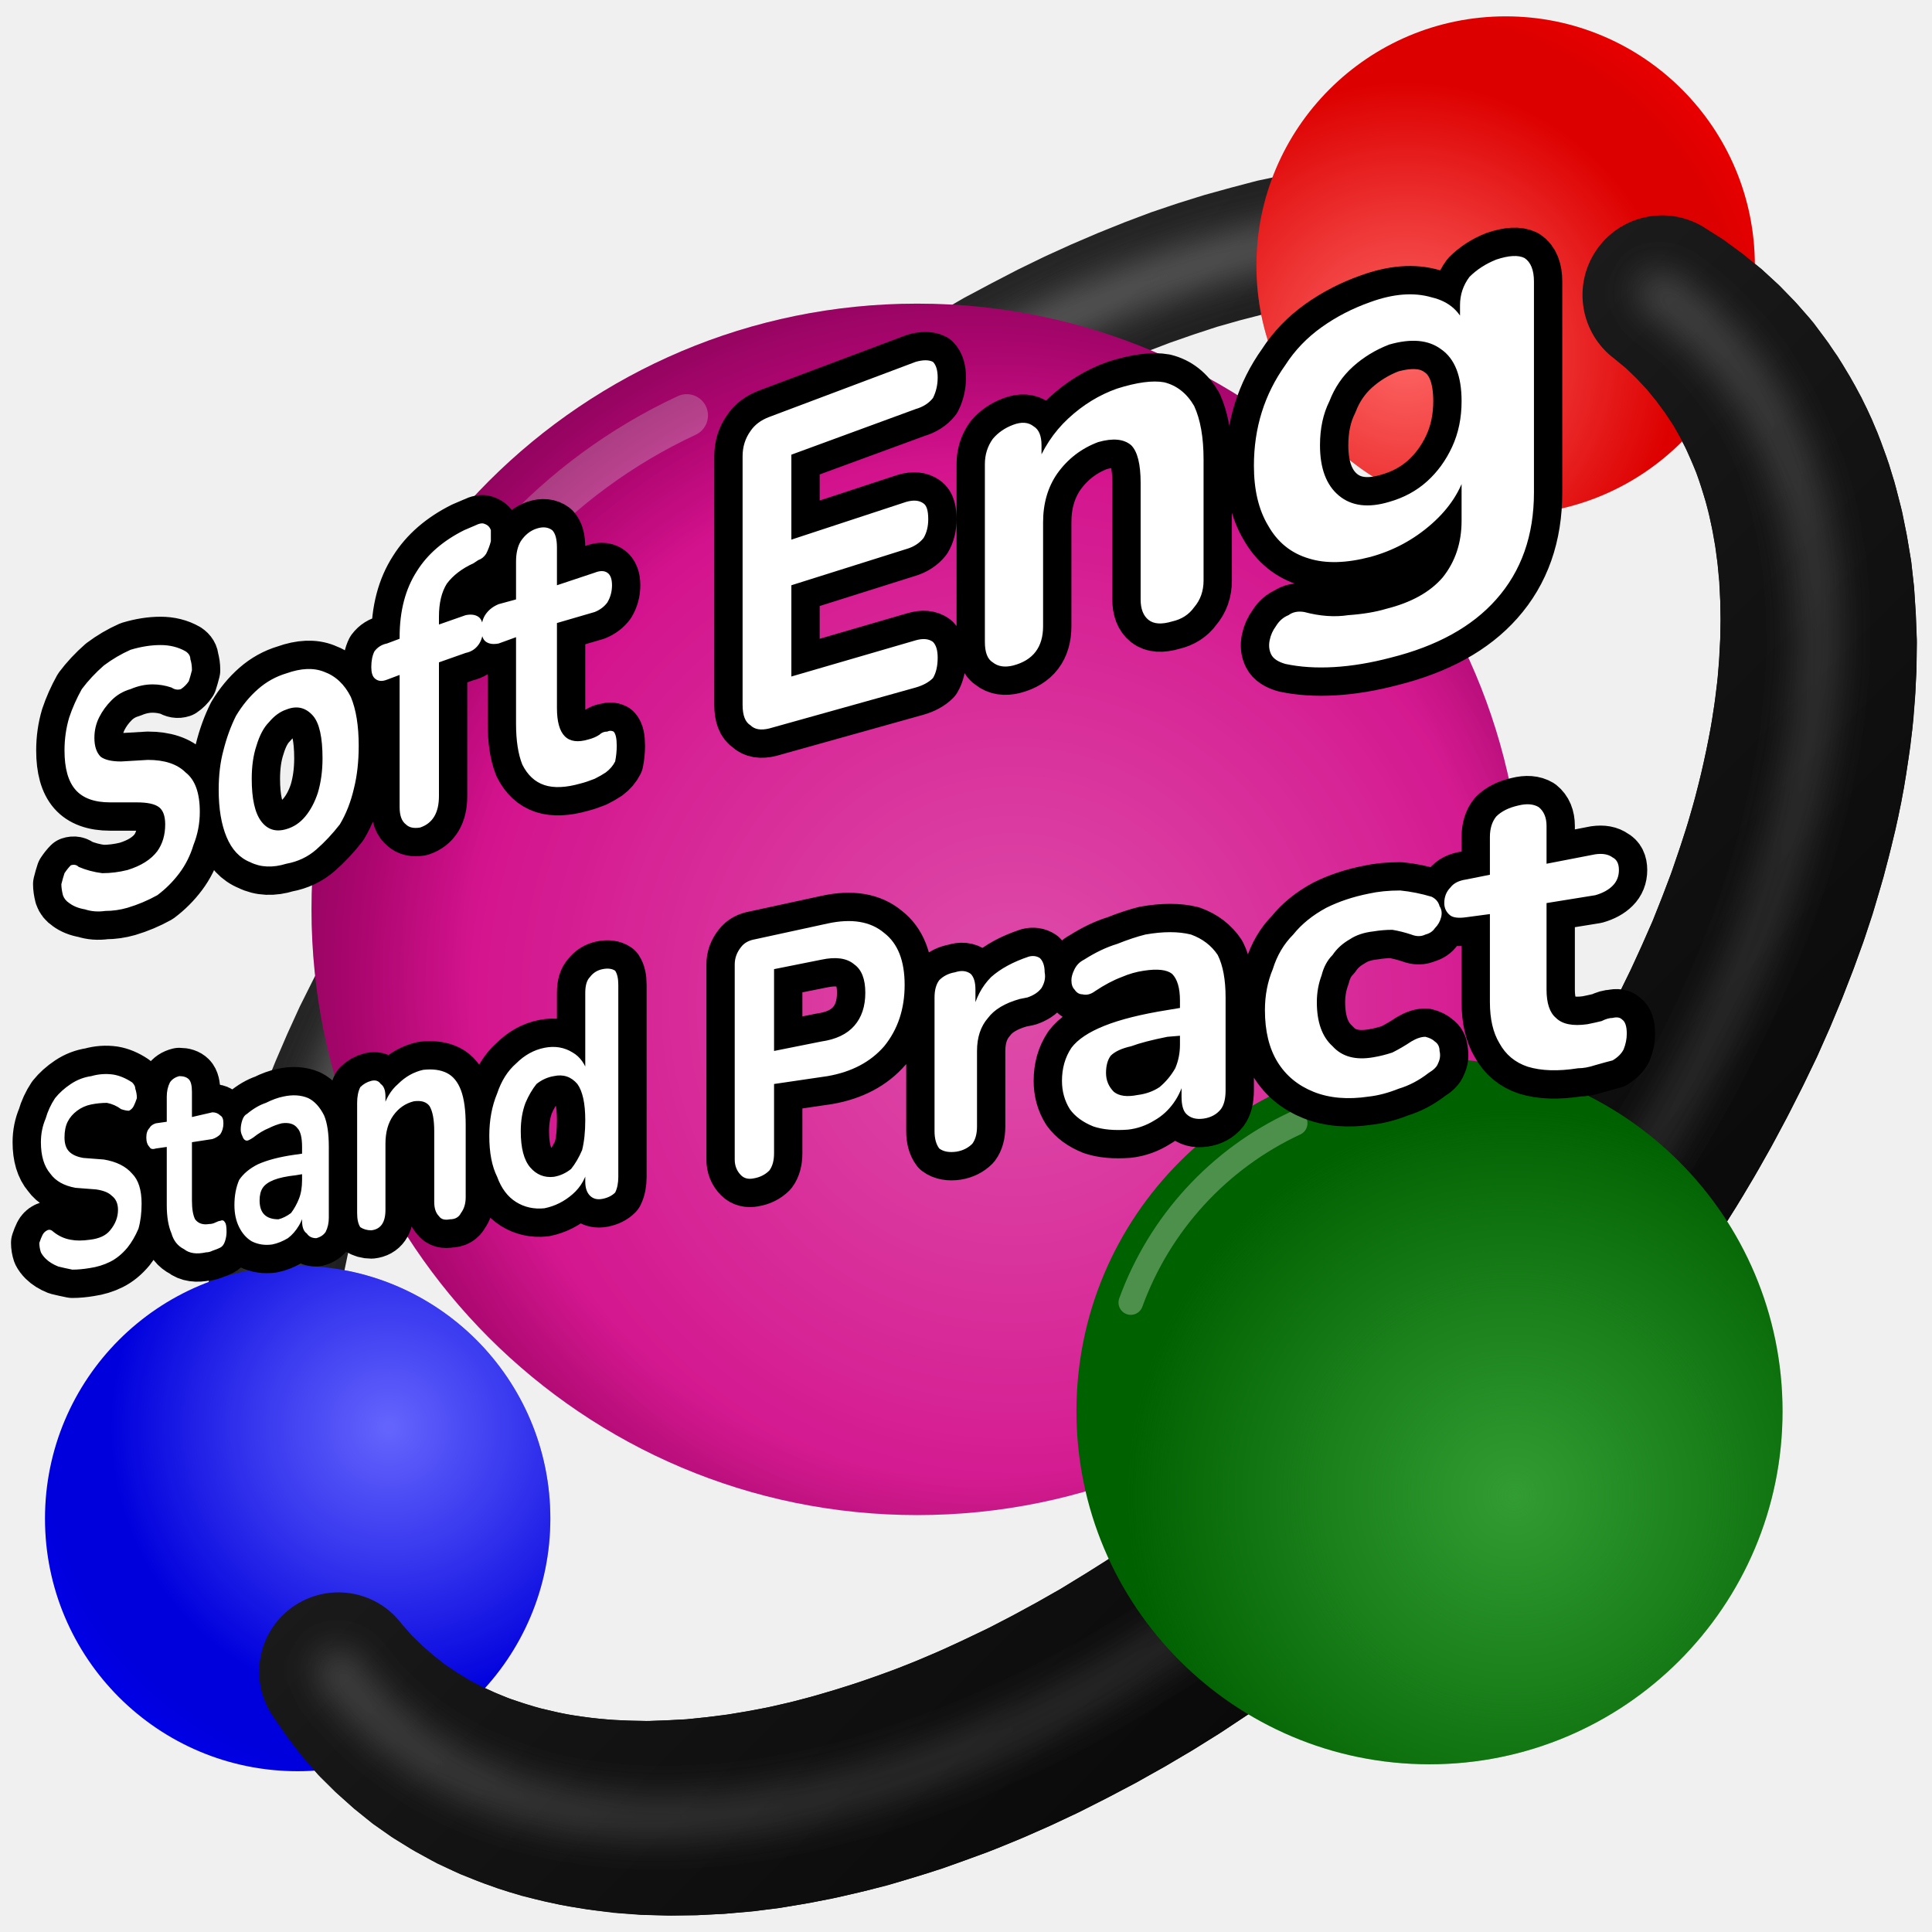
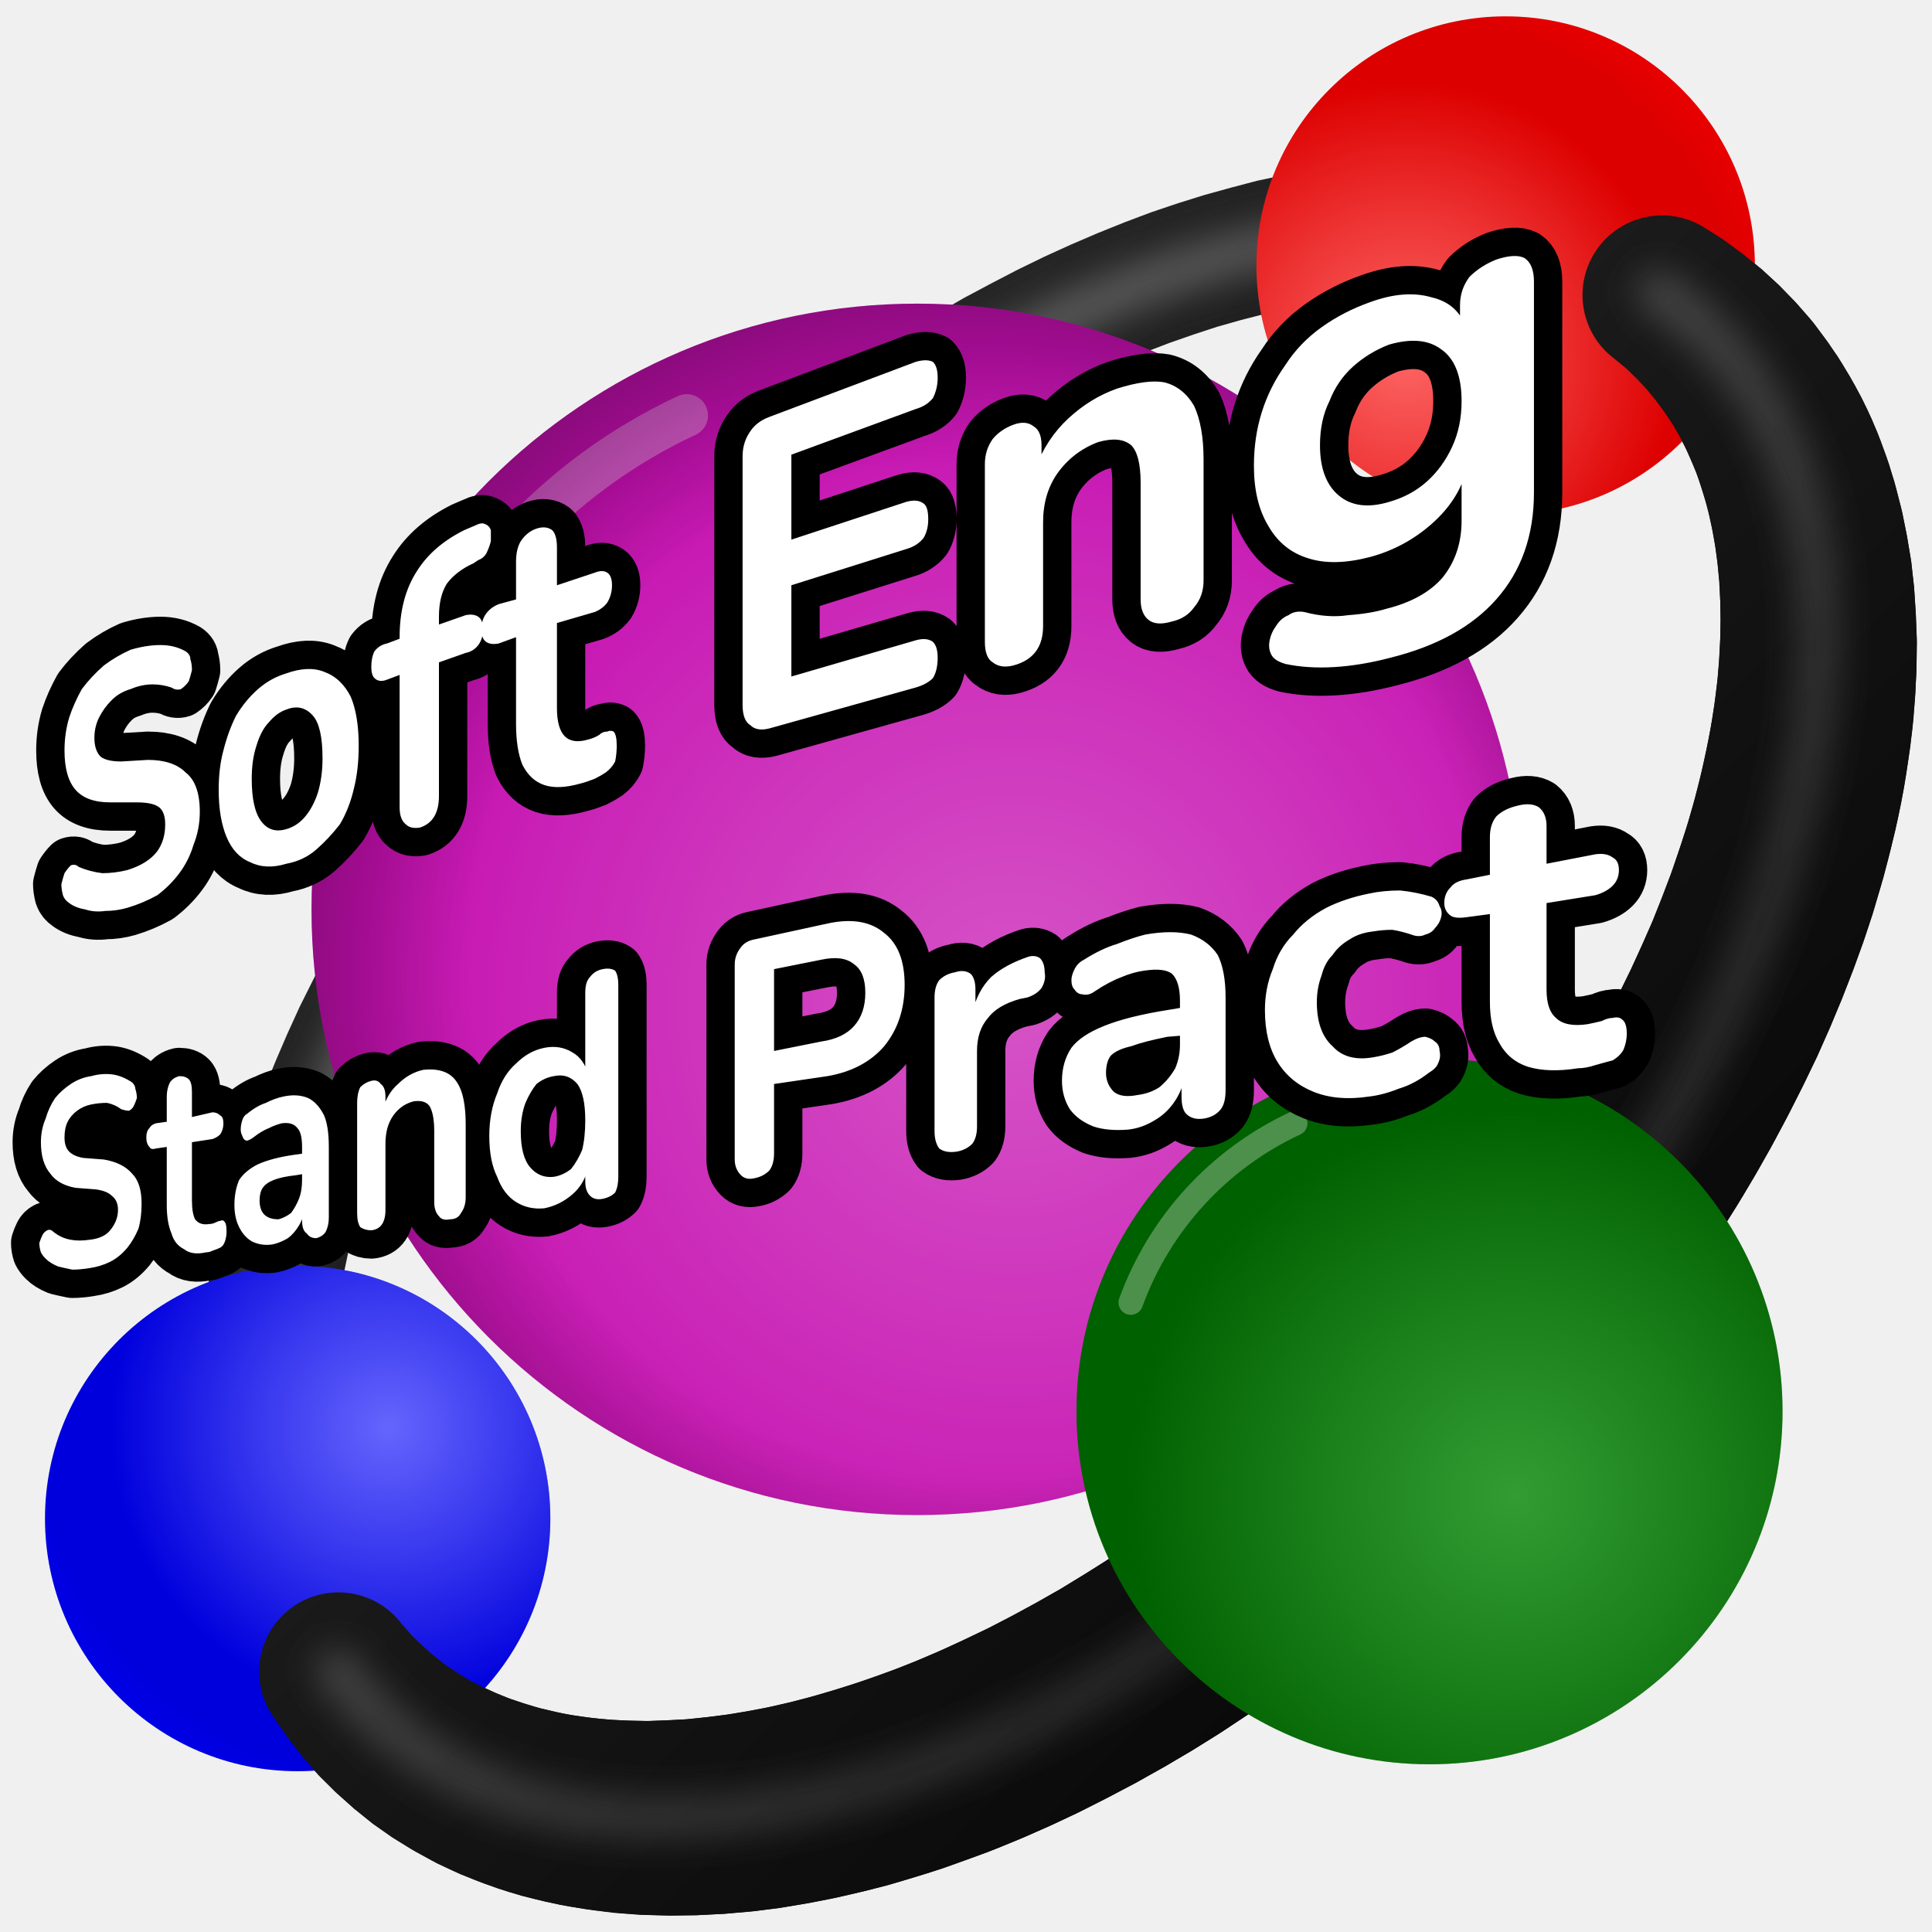
<svg xmlns="http://www.w3.org/2000/svg" viewBox="12.3 13.9 122.8 122.8" version="1.1" role="img" aria-label="Logo">
  <defs>
    <linearGradient id="l-tube" gradientUnits="userSpaceOnUse" x1="150" y1="150" x2="480" y2="480">
      <stop offset="0" stop-color="#2c2c2c" />
      <stop offset=".55" stop-color="#151515" />
      <stop offset="1" stop-color="#070707" />
    </linearGradient>
    <linearGradient id="l-tube-hi" gradientUnits="userSpaceOnUse" x1="150" y1="150" x2="480" y2="480">
      <stop offset="0" stop-color="#9a9a9a" stop-opacity=".55" />
      <stop offset=".6" stop-color="#7a7a7a" stop-opacity=".35" />
      <stop offset="1" stop-color="#555" stop-opacity=".25" />
    </linearGradient>
    <filter id="l-soft" x="-10%" y="-10%" width="120%" height="120%">
      <feGaussianBlur stdDeviation="5" />
    </filter>
    <radialGradient id="l-gray-g" cx="58%" cy="58%" r=".55">
      <stop offset="0" stop-color="#c4c4c4" stop-opacity=".95" />
      <stop offset=".5" stop-color="#c4c4c4" stop-opacity=".5" />
      <stop offset="1" stop-color="#c4c4c4" stop-opacity="0" />
    </radialGradient>
    <radialGradient id="l-red-g" cx="30%" cy="68%" r=".55">
      <stop offset="0" stop-color="#ff6a6a" stop-opacity=".95" />
      <stop offset=".5" stop-color="#ff6a6a" stop-opacity=".5" />
      <stop offset="1" stop-color="#ff6a6a" stop-opacity="0" />
    </radialGradient>
    <radialGradient id="l-red-r" cx="30%" cy="68%" r=".95">
      <stop offset=".72" stop-color="#ff0000" stop-opacity="0" />
      <stop offset="1" stop-color="#ff0000" />
    </radialGradient>
    <radialGradient id="l-blue-g" cx="68%" cy="32%" r=".55">
      <stop offset="0" stop-color="#6a6aff" stop-opacity=".95" />
      <stop offset=".5" stop-color="#6a6aff" stop-opacity=".5" />
      <stop offset="1" stop-color="#6a6aff" stop-opacity="0" />
    </radialGradient>
    <radialGradient id="l-blue-r" cx="68%" cy="32%" r=".95">
      <stop offset=".72" stop-color="#0000ff" stop-opacity="0" />
      <stop offset="1" stop-color="#0000ff" />
    </radialGradient>
    <radialGradient id="l-green-g" cx="62%" cy="62%" r=".55">
      <stop offset="0" stop-color="#35a035" stop-opacity=".95" />
      <stop offset=".5" stop-color="#35a035" stop-opacity=".5" />
      <stop offset="1" stop-color="#35a035" stop-opacity="0" />
    </radialGradient>
    <radialGradient id="l-title-g" cx="58%" cy="58%" r=".55">
      <stop offset="0" stop-color="#fff" stop-opacity=".95" />
      <stop offset=".5" stop-color="#fff" stop-opacity=".5" />
      <stop offset="1" stop-color="#fff" stop-opacity="0" />
    </radialGradient>
    <radialGradient id="l-title-e" cx=".55" cy=".55" r=".6">
      <stop offset=".7" stop-color="#000" stop-opacity="0" />
      <stop offset="1" stop-color="#000" stop-opacity=".35" />
    </radialGradient>
  </defs>
  <g transform="translate(9 9) scale(0.22)">
    <path d="M523.9 100.0L528.8 104.5L533.5 109.3L537.9 114.3L542.0 119.7L545.9 125.2L549.5 131.1L552.8 137.1L555.8 143.4L558.4 149.8L560.8 156.5L562.8 163.3L564.6 170.3L566.0 177.4L567.2 184.6L568.0 192.0L568.5 199.4L568.8 207.0L568.7 214.7L568.4 222.4L567.8 230.2L566.9 238.1L565.7 246.1L564.3 254.1L562.6 262.1L560.6 270.2L558.4 278.3L556.0 286.5L553.3 294.6L550.3 302.8L547.1 311.0L543.7 319.1L540.1 327.3L536.2 335.4L532.1 343.5L527.8 351.6L523.3 359.7L518.6 367.7L513.7 375.6L508.6 383.5L503.3 391.4L497.8 399.1L492.1 406.8L486.3 414.4L480.3 421.9L474.2 429.2L467.9 436.5L461.4 443.7L454.8 450.7L448.1 457.6L441.2 464.4L434.2 471.0L427.1 477.5L419.9 483.9L412.6 490.0L405.2 496.0L397.7 501.8L390.1 507.5L382.5 513.0L374.7 518.2L367.0 523.3L359.1 528.2L351.2 532.8L343.3 537.3L335.3 541.5L327.4 545.5L319.4 549.3L311.3 552.9L303.3 556.2L295.3 559.2L287.3 562.1L279.3 564.6L271.3 567.0L263.3 569.0L255.4 570.8L247.5 572.3L239.7 573.6L231.9 574.5L224.2 575.2L216.5 575.6L208.9 575.7L201.4 575.5L194.1 575.0L186.8 574.2L179.6 573.1L172.6 571.7L165.7 570.0L158.9 567.9L152.4 565.5L146.0 562.8L139.8 559.8L133.8 556.5L128.0 552.9L122.5 549.0L117.3 544.8L112.3 540.3L107.5 535.6L103.1 530.7L99.0 525.5L95.1 520.1L91.5 514.5L88.3 508.7L85.3 502.7L82.7 496.6L80.3 490.4L78.2 484.0L76.4 477.4L74.9 470.8L73.6 464.0L72.6 457.1L71.9 450.2L71.5 443.1L71.3 435.9L71.4 428.7L71.7 421.3L72.3 413.9L73.1 406.4L74.2 398.9L75.5 391.3L77.1 383.6L78.9 375.9L80.9 368.1L83.2 360.3L85.7 352.5L88.5 344.6L91.4 336.8L94.6 328.9L98.0 321.0L101.6 313.1L105.5 305.3L109.5 297.4L113.7 289.6L118.2 281.8L122.8 274.0L127.7 266.3L132.7 258.6L137.9 251.0L143.2 243.5L148.8 236.0L154.5 228.6L160.3 221.3L166.4 214.1L172.5 207.0L178.8 200.0L185.3 193.2L191.8 186.4L198.5 179.8L205.4 173.3L212.3 167.0L219.3 160.8L226.4 154.8L233.6 148.9L240.9 143.2L248.3 137.6L255.7 132.3L263.2 127.1L270.7 122.1L278.3 117.3L286.0 112.7L293.6 108.3L301.3 104.2L309.0 100.2L316.8 96.4L324.5 92.9L332.2 89.6L339.9 86.5L347.6 83.6L355.3 81.0L363.0 78.6L370.6 76.5L378.2 74.5L385.7 72.9L393.2 71.5L400.7 70.3L408.0 69.4L415.4 68.7L422.6 68.3L429.8 68.2L436.9 68.3L443.9 68.7L450.8 69.3L457.6 70.3L464.3 71.5L470.9 73.0L477.4 74.8L483.8 76.9L490.0 79.3L496.1 82.0L502.0 85.0L507.8 88.3L513.3 91.9L518.7 95.8L523.9 100.0L490.7 134.7L488.0 131.8L485.0 129.0L481.9 126.3L478.6 123.8L475.1 121.5L471.4 119.3L467.5 117.3L463.3 115.4L459.0 113.8L454.4 112.3L449.7 111.0L444.8 110.0L439.6 109.1L434.3 108.5L428.9 108.1L423.2 107.9L417.4 107.9L411.5 108.2L405.4 108.7L399.2 109.4L392.9 110.4L386.5 111.6L379.9 113.1L373.3 114.8L366.6 116.7L359.9 118.9L353.0 121.3L346.2 123.9L339.2 126.8L332.3 129.8L325.3 133.1L318.3 136.6L311.3 140.3L304.3 144.3L297.3 148.4L290.3 152.7L283.4 157.2L276.5 161.9L269.7 166.8L262.8 171.9L256.1 177.1L249.4 182.5L242.8 188.1L236.3 193.8L229.9 199.7L223.6 205.7L217.4 211.8L211.3 218.0L205.3 224.4L199.5 230.9L193.8 237.5L188.2 244.1L182.8 250.9L177.6 257.7L172.5 264.6L167.5 271.6L162.8 278.6L158.2 285.7L153.8 292.8L149.6 300.0L145.6 307.1L141.8 314.3L138.2 321.5L134.8 328.6L131.6 335.8L128.7 342.9L125.9 350.0L123.4 357.0L121.1 364.0L119.0 370.9L117.1 377.8L115.5 384.6L114.1 391.3L113.0 397.8L112.0 404.3L111.3 410.7L110.9 416.9L110.6 423.0L110.6 428.9L110.9 434.7L111.3 440.4L112.0 445.8L112.8 451.1L113.9 456.2L115.2 461.0L116.7 465.7L118.4 470.2L120.2 474.5L122.3 478.5L124.5 482.3L126.8 486.0L129.3 489.4L132.0 492.6L134.7 495.5L137.7 498.3L140.7 500.9L143.9 503.3L147.2 505.6L150.6 507.6L154.1 509.5L157.8 511.2L161.6 512.8L165.6 514.2L169.7 515.5L174.0 516.5L178.4 517.5L182.9 518.2L187.7 518.8L192.5 519.2L197.6 519.4L202.7 519.5L208.1 519.3L213.5 519.0L219.1 518.4L224.9 517.7L230.7 516.7L236.7 515.6L242.8 514.2L249.0 512.6L255.2 510.8L261.6 508.8L268.0 506.6L274.6 504.2L281.1 501.6L287.8 498.7L294.4 495.6L301.1 492.4L307.8 488.9L314.6 485.2L321.3 481.4L328.0 477.3L334.8 473.1L341.5 468.6L348.1 464.0L354.8 459.2L361.4 454.3L367.9 449.2L374.4 443.9L380.8 438.5L387.1 432.9L393.3 427.2L399.5 421.3L405.5 415.4L411.4 409.3L417.2 403.1L422.9 396.8L428.5 390.4L433.9 383.9L439.2 377.3L444.3 370.7L449.3 364.0L454.1 357.2L458.8 350.4L463.2 343.6L467.5 336.7L471.7 329.8L475.6 322.9L479.4 316.0L482.9 309.1L486.3 302.2L489.4 295.3L492.4 288.5L495.1 281.7L497.7 274.9L500.0 268.2L502.2 261.6L504.1 255.1L505.8 248.6L507.3 242.3L508.6 236.0L509.7 229.9L510.6 223.9L511.3 218.0L511.7 212.2L512.0 206.6L512.1 201.1L512.0 195.8L511.8 190.6L511.3 185.6L510.7 180.8L509.9 176.1L508.9 171.6L507.8 167.2L506.5 163.0L505.1 158.9L503.5 155.1L501.8 151.3L499.9 147.7L497.8 144.2L495.6 140.9L493.3 137.7L490.7 134.7Z" fill="url(#l-tube)" />
    <path d="M507.3 117.3L511.0 121.1L514.6 125.1L517.9 129.3L521.0 133.7L523.8 138.3L526.5 143.1L528.9 148.0L531.1 153.2L533.1 158.5L534.9 164.0L536.4 169.7L537.6 175.5L538.7 181.5L539.5 187.6L540.0 193.9L540.3 200.3L540.4 206.8L540.2 213.4L539.8 220.2L539.2 227.1L538.3 234.0L537.2 241.1L535.8 248.2L534.2 255.4L532.4 262.6L530.3 270.0L528.0 277.3L525.5 284.8L522.7 292.2L519.8 299.7L516.6 307.2L513.2 314.7L509.6 322.2L505.7 329.8L501.7 337.3L497.5 344.7L493.1 352.2L488.5 359.6L483.7 367.0L478.7 374.3L473.5 381.5L468.2 388.7L462.7 395.8L457.1 402.9L451.3 409.8L445.4 416.6L439.3 423.4L433.1 430.0L426.8 436.5L420.3 442.9L413.8 449.1L407.1 455.2L400.3 461.2L393.5 467.0L386.5 472.6L379.5 478.1L372.4 483.4L365.3 488.5L358.1 493.4L350.9 498.2L343.6 502.7L336.3 507.1L328.9 511.3L321.6 515.2L314.2 518.9L306.9 522.5L299.5 525.8L292.2 528.9L284.9 531.7L277.7 534.3L270.4 536.7L263.3 538.9L256.1 540.8L249.1 542.5L242.1 544.0L235.2 545.2L228.4 546.1L221.6 546.8L215.0 547.3L208.5 547.5L202.1 547.5L195.8 547.2L189.7 546.7L183.6 546.0L177.8 545.0L172.0 543.7L166.5 542.2L161.0 540.5L155.8 538.5L150.7 536.3L145.8 533.9L141.1 531.2L136.5 528.3L132.2 525.2L128.1 521.8L124.1 518.3L120.4 514.5L116.8 510.5L113.5 506.3L110.4 501.9L107.6 497.3L104.9 492.5L102.5 487.6L100.3 482.4L98.3 477.1L96.5 471.6L95.0 465.9L93.8 460.1L92.7 454.1L91.9 448.0L91.4 441.7L91.1 435.3L91.0 428.8L91.2 422.2L91.6 415.4L92.2 408.5L93.1 401.6L94.2 394.5L95.6 387.4L97.2 380.2L99.0 373.0L101.1 365.6L103.4 358.3L105.9 350.8L108.7 343.4L111.6 335.9L114.8 328.4L118.2 320.9L121.8 313.4L125.7 305.8L129.7 298.3L133.9 290.9L138.3 283.4L142.9 276.0L147.7 268.6L152.7 261.3L157.9 254.1L163.2 246.9L168.7 239.8L174.3 232.7L180.1 225.8L186.0 219.0L192.1 212.2L198.3 205.6L204.6 199.1L211.1 192.7L217.6 186.5L224.3 180.4L231.1 174.4L237.9 168.6L244.9 163.0L251.9 157.5L259.0 152.2L266.1 147.1L273.3 142.2L280.5 137.4L287.8 132.9L295.1 128.5L302.5 124.3L309.8 120.4L317.2 116.7L324.5 113.1L331.9 109.8L339.2 106.7L346.5 103.9L353.7 101.3L361.0 98.9L368.1 96.7L375.3 94.8L382.3 93.1L389.3 91.6L396.2 90.4L403.0 89.5L409.8 88.8L416.4 88.3L422.9 88.1L429.3 88.1L435.6 88.4L441.7 88.9L447.8 89.6L453.6 90.6L459.4 91.9L464.9 93.4L470.4 95.1L475.6 97.1L480.7 99.3L485.6 101.7L490.3 104.4L494.9 107.3L499.2 110.4L503.3 113.8L507.3 117.3" fill="none" stroke="url(#l-tube-hi)" stroke-width="13" stroke-linecap="round" filter="url(#l-soft)" />
    <circle cx="194" cy="200" r="54" fill="#808080" />
    <circle cx="194" cy="200" r="54" fill="url(#l-gray-g)" />
    <circle cx="450" cy="99" r="72" fill="#dd0000" />
    <circle cx="450" cy="99" r="72" fill="url(#l-red-r)" />
    <circle cx="450" cy="99" r="72" fill="url(#l-red-g)" />
    <circle cx="101" cy="461" r="73" fill="#0000dd" />
    <circle cx="101" cy="461" r="73" fill="url(#l-blue-r)" />
    <circle cx="101" cy="461" r="73" fill="url(#l-blue-g)" />
-     <circle cx="280" cy="285" r="175" fill="#d10687" />
+     <circle cx="280" cy="285" r="175" fill="#c50fb0" />
    <circle cx="280" cy="285" r="175" fill="url(#l-title-g)" opacity=".3" />
    <path d="M132.0 231.1A157.5 157.5 0 0 1 213.4 142.3" fill="none" stroke="#fff" stroke-opacity=".3" stroke-width="12.3" stroke-linecap="round" />
    <circle cx="280" cy="285" r="175" fill="url(#l-title-e)" />
    <path d="M506.9 87.7L512.9 91.5L518.6 95.7L524.1 100.2L529.3 105.0L534.3 110.2L539.0 115.6L543.3 121.4L547.3 127.5L551.0 133.8L554.4 140.4L557.4 147.2L560.0 154.2L562.3 161.4L564.2 168.8L565.8 176.4L567.1 184.1L568.0 191.9L568.5 199.9L568.8 208.0L568.7 216.2L568.2 224.5L567.5 232.9L566.4 241.3L565.1 249.8L563.4 258.4L561.4 267.0L559.2 275.6L556.6 284.3L553.8 293.0L550.7 301.7L547.3 310.5L543.7 319.2L539.8 327.9L535.6 336.6L531.2 345.3L526.6 353.9L521.7 362.5L516.6 371.0L511.2 379.5L505.7 387.9L499.9 396.2L493.9 404.4L487.8 412.5L481.4 420.5L474.9 428.4L468.1 436.2L461.2 443.9L454.2 451.4L447.0 458.7L439.6 465.9L432.1 473.0L424.5 479.8L416.8 486.5L408.9 493.0L401.0 499.3L392.9 505.4L384.8 511.3L376.5 517.0L368.2 522.5L359.9 527.7L351.5 532.7L343.0 537.4L334.5 541.9L326.0 546.2L317.4 550.2L308.9 553.9L300.3 557.4L291.7 560.5L283.2 563.4L274.6 566.0L266.1 568.3L257.6 570.3L249.2 572.0L240.8 573.4L232.5 574.5L224.3 575.2L216.1 575.6L208.0 575.7L200.0 575.5L192.2 574.9L184.4 573.9L176.8 572.6L169.4 570.9L162.1 568.9L155.0 566.5L148.1 563.8L141.4 560.7L135.0 557.2L128.8 553.4L122.9 549.3L117.3 544.8L111.9 540.0L106.9 535.0L102.2 529.6L97.9 524.0L93.9 518.2A22.9 22.9 0 0 1 131.1 491.5L131.1 491.5L134.0 494.8L137.1 497.8L140.3 500.6L143.6 503.2L147.2 505.6L150.8 507.8L154.6 509.8L158.6 511.6L162.7 513.2L167.0 514.6L171.4 515.9L176.0 517.0L180.8 517.9L185.8 518.6L190.9 519.1L196.3 519.4L201.7 519.5L207.4 519.3L213.2 519.0L219.2 518.4L225.3 517.6L231.6 516.6L238.0 515.3L244.5 513.8L251.2 512.0L257.9 510.0L264.7 507.8L271.7 505.3L278.6 502.6L285.7 499.6L292.8 496.4L299.9 493.0L307.1 489.3L314.3 485.4L321.5 481.3L328.7 476.9L335.9 472.3L343.0 467.6L350.1 462.6L357.2 457.4L364.2 452.1L371.1 446.5L378.0 440.8L384.8 434.9L391.5 428.9L398.1 422.7L404.5 416.3L410.9 409.8L417.1 403.2L423.2 396.5L429.1 389.7L434.9 382.7L440.5 375.7L445.9 368.6L451.2 361.4L456.2 354.2L461.1 346.9L465.8 339.5L470.3 332.2L474.5 324.8L478.6 317.4L482.4 310.1L486.0 302.7L489.4 295.4L492.6 288.1L495.5 280.8L498.2 273.6L500.6 266.5L502.8 259.5L504.8 252.5L506.5 245.7L508.0 238.9L509.3 232.3L510.3 225.9L511.1 219.5L511.7 213.3L512.0 207.3L512.1 201.5L512.0 195.8L511.7 190.3L511.2 184.9L510.5 179.8L509.6 174.8L508.6 170.0L507.3 165.5L505.9 161.0L504.3 156.8L502.5 152.7L500.5 148.8L498.4 145.1L496.0 141.5L493.5 138.1L490.8 134.8L487.9 131.7L484.8 128.7L481.4 125.9A23.0 23.0 0 0 1 506.9 87.7Z" fill="url(#l-tube)" />
    <path d="M494.2 106.8L498.8 110.1L503.3 113.7L507.5 117.5L511.4 121.6L515.2 125.8L518.7 130.4L521.9 135.1L524.9 140.1L527.6 145.3L530.1 150.7L532.3 156.3L534.3 162.1L536.0 168.1L537.4 174.3L538.5 180.6L539.4 187.2L540.0 193.9L540.3 200.7L540.4 207.7L540.2 214.8L539.7 222.0L538.9 229.4L537.9 236.8L536.5 244.4L535.0 252.0L533.1 259.8L531.0 267.6L528.6 275.4L526.0 283.3L523.1 291.3L519.9 299.3L516.5 307.3L512.9 315.3L509.0 323.3L504.9 331.4L500.5 339.4L496.0 347.3L491.2 355.3L486.2 363.2L481.0 371.0L475.5 378.8L469.9 386.5L464.1 394.1L458.1 401.6L452.0 409.0L445.7 416.4L439.2 423.5L432.5 430.6L425.8 437.5L418.8 444.3L411.8 450.9L404.7 457.4L397.4 463.7L390.0 469.8L382.6 475.7L375.0 481.4L367.4 487.0L359.8 492.3L352.1 497.4L344.3 502.3L336.5 507.0L328.7 511.4L320.8 515.6L313.0 519.6L305.1 523.3L297.3 526.8L289.5 530.0L281.7 532.9L273.9 535.6L266.3 538.0L258.6 540.2L251.1 542.1L243.6 543.7L236.2 545.0L228.9 546.0L221.7 546.8L214.7 547.3L207.7 547.5L200.9 547.5L194.2 547.1L187.7 546.5L181.3 545.6L175.1 544.4L169.1 543.0L163.2 541.2L157.5 539.2L152.1 536.9L146.8 534.4L141.7 531.6L136.8 528.5L132.2 525.2L127.8 521.6L123.6 517.8L119.6 513.7L115.9 509.4L112.5 504.9" fill="none" stroke="url(#l-tube-hi)" stroke-width="13" stroke-linecap="round" filter="url(#l-soft)" />
    <circle cx="428" cy="430" r="102" fill="#006100" />
    <circle cx="428" cy="430" r="102" fill="url(#l-green-g)" />
    <path d="M341.7 398.6A91.8 91.8 0 0 1 389.2 346.8" fill="none" stroke="#fff" stroke-opacity=".3" stroke-width="7.1" stroke-linecap="round" />
  </g>
  <path d="M20.4 71.6Q19.7 71.8 19.0 71.8Q18.3 71.9 17.7 71.7Q17.1 71.6 16.7 71.3Q16.4 71.1 16.3 70.8Q16.2 70.4 16.2 70.1Q16.3 69.7 16.4 69.4Q16.6 69.1 16.8 68.9Q17.1 68.8 17.3 69.0Q18.0 69.3 18.8 69.4Q19.6 69.4 20.4 69.2Q21.7 68.8 22.3 68.0Q22.8 67.3 22.8 66.3Q22.8 65.5 22.4 65.2Q22.0 64.9 21.0 64.9L19.3 64.9Q17.8 64.9 17.1 64.1Q16.4 63.3 16.4 61.6Q16.4 60.5 16.7 59.5Q17.0 58.6 17.5 57.7Q18.1 56.9 18.9 56.2Q19.7 55.6 20.6 55.2Q21.6 54.9 22.5 54.9Q23.4 54.9 24.1 55.3Q24.4 55.5 24.4 55.8Q24.5 56.1 24.5 56.5Q24.4 56.9 24.3 57.2Q24.1 57.5 23.8 57.7Q23.5 57.8 23.2 57.6Q22.6 57.4 22.0 57.4Q21.3 57.4 20.6 57.7Q19.9 57.9 19.4 58.4Q18.9 58.9 18.6 59.5Q18.3 60.1 18.3 60.8Q18.3 61.6 18.7 62.0Q19.1 62.3 20.0 62.3L21.7 62.2Q23.3 62.2 24.1 63.0Q25.0 63.7 25.0 65.5Q25.0 66.6 24.6 67.6Q24.3 68.6 23.7 69.4Q23.1 70.2 22.3 70.8Q21.4 71.3 20.4 71.6ZM30.5 68.8Q29.2 69.2 28.2 68.7Q27.2 68.3 26.7 67.1Q26.2 65.9 26.2 64.1Q26.2 62.7 26.5 61.6Q26.8 60.4 27.3 59.4Q27.9 58.4 28.7 57.7Q29.5 57.0 30.5 56.7Q31.9 56.2 32.9 56.6Q34.0 57.0 34.6 58.2Q35.1 59.4 35.1 61.3Q35.1 62.8 34.8 64.0Q34.5 65.3 33.9 66.3Q33.2 67.2 32.4 67.9Q31.6 68.6 30.5 68.8ZM30.5 66.6Q31.2 66.4 31.7 65.8Q32.2 65.2 32.5 64.3Q32.8 63.3 32.8 62.1Q32.8 60.1 32.2 59.4Q31.5 58.6 30.5 59.0Q29.9 59.2 29.4 59.8Q28.9 60.3 28.6 61.3Q28.3 62.2 28.3 63.4Q28.3 65.3 28.9 66.1Q29.5 66.9 30.5 66.6ZM39.0 66.5Q38.4 66.6 38.1 66.3Q37.7 66.0 37.7 65.2L37.7 56.8L36.9 57.1Q36.4 57.3 36.1 57.0Q35.9 56.8 35.9 56.3Q35.9 55.7 36.1 55.3Q36.4 54.9 36.9 54.8L38.5 54.2L37.7 55.3L37.7 54.4Q37.7 51.9 38.8 50.2Q39.8 48.6 41.8 47.6L42.5 47.3Q42.9 47.1 43.1 47.2Q43.4 47.3 43.5 47.6Q43.5 48.0 43.5 48.3Q43.4 48.7 43.2 49.1Q43.0 49.4 42.7 49.5L42.4 49.7Q41.3 50.2 40.7 51.0Q40.2 51.8 40.2 53.1L40.2 54.0L39.9 53.7L41.9 53.0Q42.4 52.9 42.7 53.1Q43.0 53.3 43.0 53.9Q43.0 54.5 42.7 54.9Q42.4 55.3 41.9 55.4L40.2 56.0L40.2 64.5Q40.2 66.1 39.0 66.5ZM49.2 63.7Q47.8 64.1 46.9 63.8Q46.0 63.5 45.5 62.5Q45.1 61.5 45.1 59.9L45.1 54.4L44.0 54.8Q43.5 54.9 43.2 54.7Q42.9 54.5 42.9 53.9Q42.9 53.3 43.2 52.9Q43.5 52.5 44.0 52.3L45.1 52.0L45.1 49.6Q45.1 48.8 45.4 48.3Q45.8 47.7 46.4 47.5Q47.0 47.3 47.4 47.6Q47.7 47.9 47.7 48.7L47.7 51.1L50.1 50.3Q50.6 50.1 50.9 50.3Q51.2 50.5 51.2 51.1Q51.2 51.7 50.9 52.2Q50.6 52.6 50.1 52.8L47.7 53.5L47.7 58.9Q47.7 60.2 48.2 60.7Q48.7 61.2 49.7 60.9Q50.1 60.8 50.4 60.6Q50.6 60.4 50.9 60.4Q51.1 60.3 51.3 60.4Q51.5 60.6 51.5 61.3Q51.5 61.8 51.4 62.3Q51.2 62.7 50.8 63.0Q50.5 63.2 50.1 63.4Q49.6 63.6 49.2 63.7ZM61.2 60.2Q60.4 60.4 60.0 60.0Q59.5 59.7 59.5 58.7L59.5 42.9Q59.5 42.0 60.0 41.3Q60.4 40.7 61.2 40.4L70.5 36.9Q71.2 36.7 71.6 36.9Q71.9 37.2 71.9 37.9Q71.9 38.6 71.6 39.2Q71.2 39.7 70.5 39.9L62.6 42.8L62.6 48.2L69.9 45.8Q70.6 45.6 71.0 45.9Q71.3 46.1 71.3 46.9Q71.3 47.6 71.0 48.1Q70.6 48.6 69.9 48.8L62.6 51.1L62.6 56.9L70.5 54.6Q71.2 54.4 71.6 54.7Q71.9 55.0 71.9 55.7Q71.9 56.5 71.6 57.0Q71.2 57.4 70.5 57.6ZM76.7 56.2Q75.9 56.4 75.4 56.0Q74.9 55.7 74.9 54.7L74.9 43.4Q74.9 42.5 75.4 41.8Q75.9 41.2 76.7 40.9Q77.5 40.6 78.0 41.0Q78.5 41.3 78.5 42.2L78.5 44.3L78.1 43.7Q78.8 41.8 80.2 40.5Q81.6 39.2 83.3 38.6Q85.2 38.0 86.3 38.2Q87.5 38.5 88.2 39.7Q88.8 41.0 88.8 43.1L88.8 50.8Q88.8 51.8 88.2 52.5Q87.7 53.2 86.8 53.4Q85.8 53.7 85.3 53.3Q84.8 52.9 84.8 52.0L84.8 44.6Q84.8 42.8 84.2 42.2Q83.5 41.6 82.1 42.0Q80.5 42.6 79.5 44.0Q78.6 45.3 78.6 47.1L78.6 53.7Q78.6 55.7 76.7 56.2ZM100.7 55.7Q98.8 56.2 97.1 56.3Q95.4 56.4 94.0 56.1Q93.3 55.9 93.1 55.5Q92.9 55.1 93.0 54.6Q93.1 54.1 93.4 53.7Q93.7 53.2 94.2 53.0Q94.6 52.7 95.2 52.8Q96.7 53.2 98.0 53.0Q99.4 52.9 100.4 52.6Q102.8 52.0 104.0 50.6Q105.2 49.1 105.2 47.0L105.2 43.9L105.5 43.8Q105.0 45.7 103.3 47.2Q101.6 48.7 99.4 49.3Q97.1 49.9 95.5 49.4Q93.8 48.9 92.9 47.3Q92.0 45.8 92.0 43.5Q92.0 41.7 92.5 40.1Q93.0 38.5 94.0 37.1Q94.9 35.7 96.3 34.7Q97.7 33.7 99.4 33.1Q101.6 32.3 103.3 32.8Q105.0 33.2 105.5 34.8L105.1 35.7L105.1 33.3Q105.1 32.3 105.7 31.5Q106.4 30.8 107.4 30.4Q108.6 30.0 109.2 30.3Q109.8 30.7 109.8 31.8L109.8 45.2Q109.8 49.3 107.4 52.0Q105.1 54.6 100.7 55.7ZM100.6 45.8Q102.0 45.4 103.0 44.5Q104.0 43.6 104.6 42.3Q105.2 41.0 105.2 39.4Q105.2 37.0 103.9 36.1Q102.7 35.2 100.6 35.8Q99.3 36.3 98.3 37.2Q97.3 38.1 96.8 39.4Q96.2 40.6 96.2 42.2Q96.2 44.4 97.4 45.4Q98.6 46.4 100.6 45.8ZM18.0 94.5Q17.4 94.6 16.9 94.6Q16.4 94.5 16.0 94.4Q15.5 94.2 15.2 93.9Q15.0 93.7 14.9 93.5Q14.8 93.2 14.8 92.9Q14.9 92.6 15.0 92.4Q15.1 92.2 15.3 92.1Q15.5 92.0 15.7 92.2Q16.2 92.6 16.8 92.7Q17.3 92.8 18.0 92.7Q18.9 92.6 19.3 92.1Q19.8 91.5 19.8 90.8Q19.8 90.2 19.4 89.9Q19.1 89.6 18.4 89.5L17.1 89.4Q16.0 89.2 15.5 88.5Q14.9 87.8 14.9 86.5Q14.9 85.7 15.2 85.0Q15.4 84.3 15.8 83.7Q16.2 83.2 16.8 82.8Q17.4 82.4 18.1 82.3Q18.8 82.1 19.5 82.2Q20.1 82.3 20.7 82.7Q20.9 82.9 20.9 83.1Q21.0 83.4 21.0 83.7Q20.9 84.0 20.8 84.2Q20.7 84.4 20.5 84.5Q20.3 84.5 20.0 84.4Q19.6 84.1 19.1 84.0Q18.6 84.0 18.1 84.1Q17.6 84.2 17.2 84.5Q16.8 84.8 16.6 85.2Q16.4 85.6 16.4 86.2Q16.4 86.8 16.7 87.1Q17.0 87.4 17.6 87.5L18.9 87.6Q20.1 87.8 20.7 88.5Q21.3 89.1 21.3 90.4Q21.3 91.3 21.1 92.0Q20.8 92.7 20.4 93.2Q19.9 93.8 19.3 94.1Q18.7 94.4 18.0 94.5ZM25.4 93.5Q24.5 93.7 24.0 93.3Q23.4 93.0 23.2 92.3Q22.9 91.6 22.9 90.5L22.9 86.8L22.2 86.9Q21.9 87.0 21.8 86.8Q21.6 86.6 21.6 86.2Q21.6 85.8 21.8 85.6Q21.9 85.4 22.2 85.3L22.9 85.2L22.9 83.6Q22.9 83.1 23.1 82.7Q23.3 82.4 23.7 82.3Q24.1 82.3 24.3 82.5Q24.5 82.7 24.5 83.3L24.5 84.9L25.8 84.6Q26.1 84.6 26.3 84.8Q26.5 84.9 26.5 85.3Q26.5 85.7 26.3 86.0Q26.1 86.2 25.8 86.3L24.5 86.5L24.5 90.2Q24.5 91.0 24.7 91.4Q25.0 91.8 25.6 91.7Q25.8 91.7 26.0 91.6Q26.2 91.5 26.3 91.5Q26.5 91.4 26.6 91.6Q26.7 91.7 26.7 92.2Q26.7 92.5 26.6 92.8Q26.5 93.1 26.3 93.2Q26.1 93.3 25.8 93.4Q25.6 93.5 25.4 93.5ZM29.6 93.0Q28.9 93.1 28.3 92.8Q27.8 92.5 27.5 91.9Q27.2 91.3 27.2 90.5Q27.2 89.6 27.5 88.9Q27.9 88.3 28.7 87.9Q29.6 87.5 31.0 87.3L31.7 87.2L31.7 88.5L31.1 88.6Q30.2 88.7 29.7 88.9Q29.2 89.1 29.0 89.4Q28.8 89.7 28.8 90.2Q28.8 90.8 29.1 91.1Q29.4 91.4 30.0 91.4Q30.4 91.3 30.8 91.0Q31.1 90.6 31.3 90.1Q31.5 89.6 31.5 88.9L31.5 86.8Q31.5 85.9 31.2 85.6Q30.9 85.2 30.2 85.3Q29.8 85.4 29.4 85.6Q28.9 85.8 28.4 86.2Q28.1 86.4 28.0 86.4Q27.8 86.4 27.7 86.1Q27.6 85.9 27.6 85.7Q27.6 85.4 27.7 85.1Q27.8 84.8 28.0 84.7Q28.6 84.2 29.2 84.0Q29.8 83.7 30.3 83.6Q31.2 83.4 31.9 83.7Q32.5 84.0 32.9 84.8Q33.2 85.5 33.2 86.8L33.2 91.3Q33.2 91.8 33.0 92.2Q32.8 92.5 32.4 92.6Q32.0 92.6 31.8 92.3Q31.5 92.1 31.5 91.5L31.5 90.6L31.7 90.6Q31.6 91.3 31.3 91.8Q31.0 92.3 30.6 92.6Q30.1 92.9 29.6 93.0ZM35.9 92.1Q35.5 92.1 35.2 91.9Q35.0 91.6 35.0 91.0L35.0 84.0Q35.0 83.4 35.2 83.0Q35.5 82.7 35.9 82.6Q36.3 82.5 36.5 82.8Q36.8 83.0 36.8 83.6L36.8 84.9L36.6 84.5Q36.9 83.4 37.6 82.8Q38.3 82.1 39.2 81.9Q40.1 81.8 40.7 82.1Q41.3 82.4 41.6 83.2Q41.9 84.0 41.9 85.4L41.9 90.0Q41.9 90.6 41.6 91.0Q41.4 91.4 40.9 91.4Q40.4 91.5 40.2 91.2Q39.9 90.9 39.9 90.3L39.9 85.8Q39.9 84.7 39.6 84.2Q39.3 83.8 38.6 83.9Q37.8 84.1 37.3 84.8Q36.8 85.5 36.8 86.6L36.8 90.8Q36.8 92.0 35.9 92.1ZM46.9 90.7Q45.9 90.8 45.1 90.3Q44.3 89.8 43.9 88.7Q43.4 87.7 43.4 86.1Q43.4 84.6 43.9 83.4Q44.3 82.2 45.1 81.5Q45.9 80.7 46.9 80.5Q47.9 80.3 48.7 80.8Q49.4 81.2 49.7 82.2L49.5 82.2L49.5 77.0Q49.5 76.3 49.8 76.0Q50.1 75.6 50.6 75.5Q51.1 75.4 51.4 75.6Q51.6 75.9 51.6 76.5L51.6 88.7Q51.6 89.3 51.4 89.7Q51.1 90.0 50.6 90.1Q50.1 90.2 49.8 89.9Q49.5 89.6 49.5 89.0L49.5 87.4L49.7 88.0Q49.5 89.1 48.7 89.8Q47.9 90.5 46.9 90.7ZM47.5 88.7Q48.1 88.6 48.6 88.2Q49.0 87.7 49.3 87.0Q49.5 86.2 49.5 85.1Q49.5 83.5 49.0 82.8Q48.4 82.1 47.5 82.3Q46.9 82.4 46.4 82.8Q46.0 83.3 45.7 84.0Q45.4 84.8 45.4 85.8Q45.4 87.4 46.0 88.1Q46.6 88.8 47.5 88.7ZM60.2 88.8Q59.7 88.9 59.4 88.6Q59.0 88.2 59.0 87.6L59.0 75.2Q59.0 74.6 59.4 74.1Q59.7 73.7 60.3 73.6L64.9 72.6Q67.2 72.1 68.5 73.2Q69.8 74.2 69.8 76.5Q69.8 78.8 68.5 80.4Q67.2 81.9 64.9 82.3L61.5 82.8L61.5 87.2Q61.5 87.9 61.2 88.3Q60.8 88.7 60.2 88.8ZM61.5 80.7L64.5 80.1Q65.9 79.9 66.6 79.1Q67.3 78.3 67.3 77.0Q67.3 75.7 66.6 75.2Q65.9 74.6 64.5 74.9L61.5 75.5ZM73.1 87.1Q72.4 87.2 72.0 86.9Q71.7 86.5 71.7 85.8L71.7 77.3Q71.7 76.6 72.0 76.2Q72.4 75.8 73.0 75.7Q73.6 75.5 74.0 75.8Q74.3 76.1 74.3 76.8L74.3 78.3L74.1 78.3Q74.4 76.9 75.3 76.0Q76.2 75.2 77.7 74.7Q78.1 74.6 78.4 74.8Q78.7 75.1 78.7 75.7Q78.8 76.2 78.5 76.7Q78.2 77.1 77.6 77.3L77.1 77.4Q75.7 77.8 75.1 78.6Q74.4 79.4 74.4 80.7L74.4 85.5Q74.4 86.2 74.1 86.6Q73.7 87.0 73.1 87.1ZM84.0 85.7Q82.7 85.8 81.8 85.5Q80.8 85.1 80.3 84.4Q79.8 83.6 79.8 82.6Q79.8 81.4 80.4 80.5Q81.0 79.7 82.5 79.1Q84.0 78.5 86.5 78.1L87.7 77.9L87.7 79.7L86.5 79.8Q85.0 80.1 84.2 80.4Q83.3 80.6 82.9 81.0Q82.6 81.4 82.6 82.1Q82.6 82.8 83.1 83.3Q83.6 83.7 84.6 83.5Q85.4 83.4 86.0 83.0Q86.6 82.5 87.0 81.8Q87.3 81.1 87.3 80.3L87.3 77.5Q87.3 76.3 86.8 75.8Q86.3 75.4 85.0 75.6Q84.3 75.7 83.6 76.0Q82.8 76.3 81.9 76.9Q81.5 77.2 81.1 77.1Q80.8 77.1 80.6 76.8Q80.4 76.6 80.4 76.2Q80.4 75.9 80.6 75.5Q80.8 75.1 81.2 74.9Q82.3 74.2 83.3 73.9Q84.3 73.5 85.1 73.3Q86.8 73.0 88.0 73.3Q89.1 73.7 89.7 74.6Q90.2 75.6 90.2 77.3L90.2 83.2Q90.2 84.0 89.9 84.4Q89.5 84.9 88.8 85.0Q88.1 85.1 87.7 84.7Q87.4 84.4 87.4 83.6L87.4 82.5L87.6 82.4Q87.4 83.3 86.9 84.0Q86.4 84.7 85.7 85.1Q84.9 85.6 84.0 85.7ZM99.3 83.6Q97.3 83.9 95.8 83.3Q94.3 82.7 93.5 81.4Q92.7 80.1 92.7 78.1Q92.7 76.7 93.2 75.5Q93.6 74.2 94.5 73.3Q95.3 72.3 96.6 71.6Q97.8 71.0 99.3 70.7Q100.2 70.5 101.3 70.5Q102.3 70.6 103.3 70.9Q103.7 71.1 103.8 71.5Q104.0 71.8 103.9 72.2Q103.8 72.6 103.5 72.9Q103.3 73.2 102.9 73.3Q102.5 73.5 102.0 73.3Q101.4 73.1 100.8 73.0Q100.2 73.0 99.6 73.1Q98.7 73.2 98.1 73.6Q97.4 74.0 97.0 74.6Q96.5 75.1 96.3 75.9Q96.0 76.7 96.0 77.6Q96.0 79.5 97.0 80.4Q97.9 81.4 99.6 81.1Q100.2 81.0 100.8 80.8Q101.4 80.5 102.0 80.1Q102.5 79.8 102.9 79.8Q103.3 79.9 103.5 80.1Q103.8 80.3 103.8 80.7Q103.9 81.1 103.7 81.5Q103.6 81.8 103.1 82.1Q102.2 82.8 101.2 83.1Q100.2 83.5 99.3 83.6ZM112.6 81.8Q110.7 82.1 109.4 81.7Q108.2 81.3 107.6 80.2Q107.0 79.2 107.0 77.6L107.0 72.0L105.5 72.2Q104.8 72.3 104.5 72.1Q104.1 71.8 104.1 71.3Q104.1 70.7 104.5 70.3Q104.8 69.9 105.5 69.8L107.0 69.5L107.0 67.1Q107.0 66.3 107.4 65.8Q107.9 65.3 108.8 65.1Q109.6 64.9 110.1 65.2Q110.6 65.6 110.6 66.4L110.6 68.8L113.7 68.2Q114.4 68.1 114.8 68.4Q115.2 68.6 115.2 69.2Q115.2 69.8 114.8 70.2Q114.4 70.6 113.7 70.8L110.6 71.3L110.6 76.8Q110.6 78.1 111.2 78.6Q111.8 79.2 113.2 79.0Q113.7 78.9 114.1 78.8Q114.5 78.6 114.8 78.6Q115.2 78.5 115.4 78.7Q115.7 78.9 115.7 79.6Q115.7 80.1 115.5 80.6Q115.3 81.0 114.8 81.3Q114.4 81.4 113.7 81.6Q113.1 81.8 112.6 81.8Z" fill="#fff" stroke="#000" stroke-width="3.6" stroke-linejoin="round" paint-order="stroke" />
</svg>
